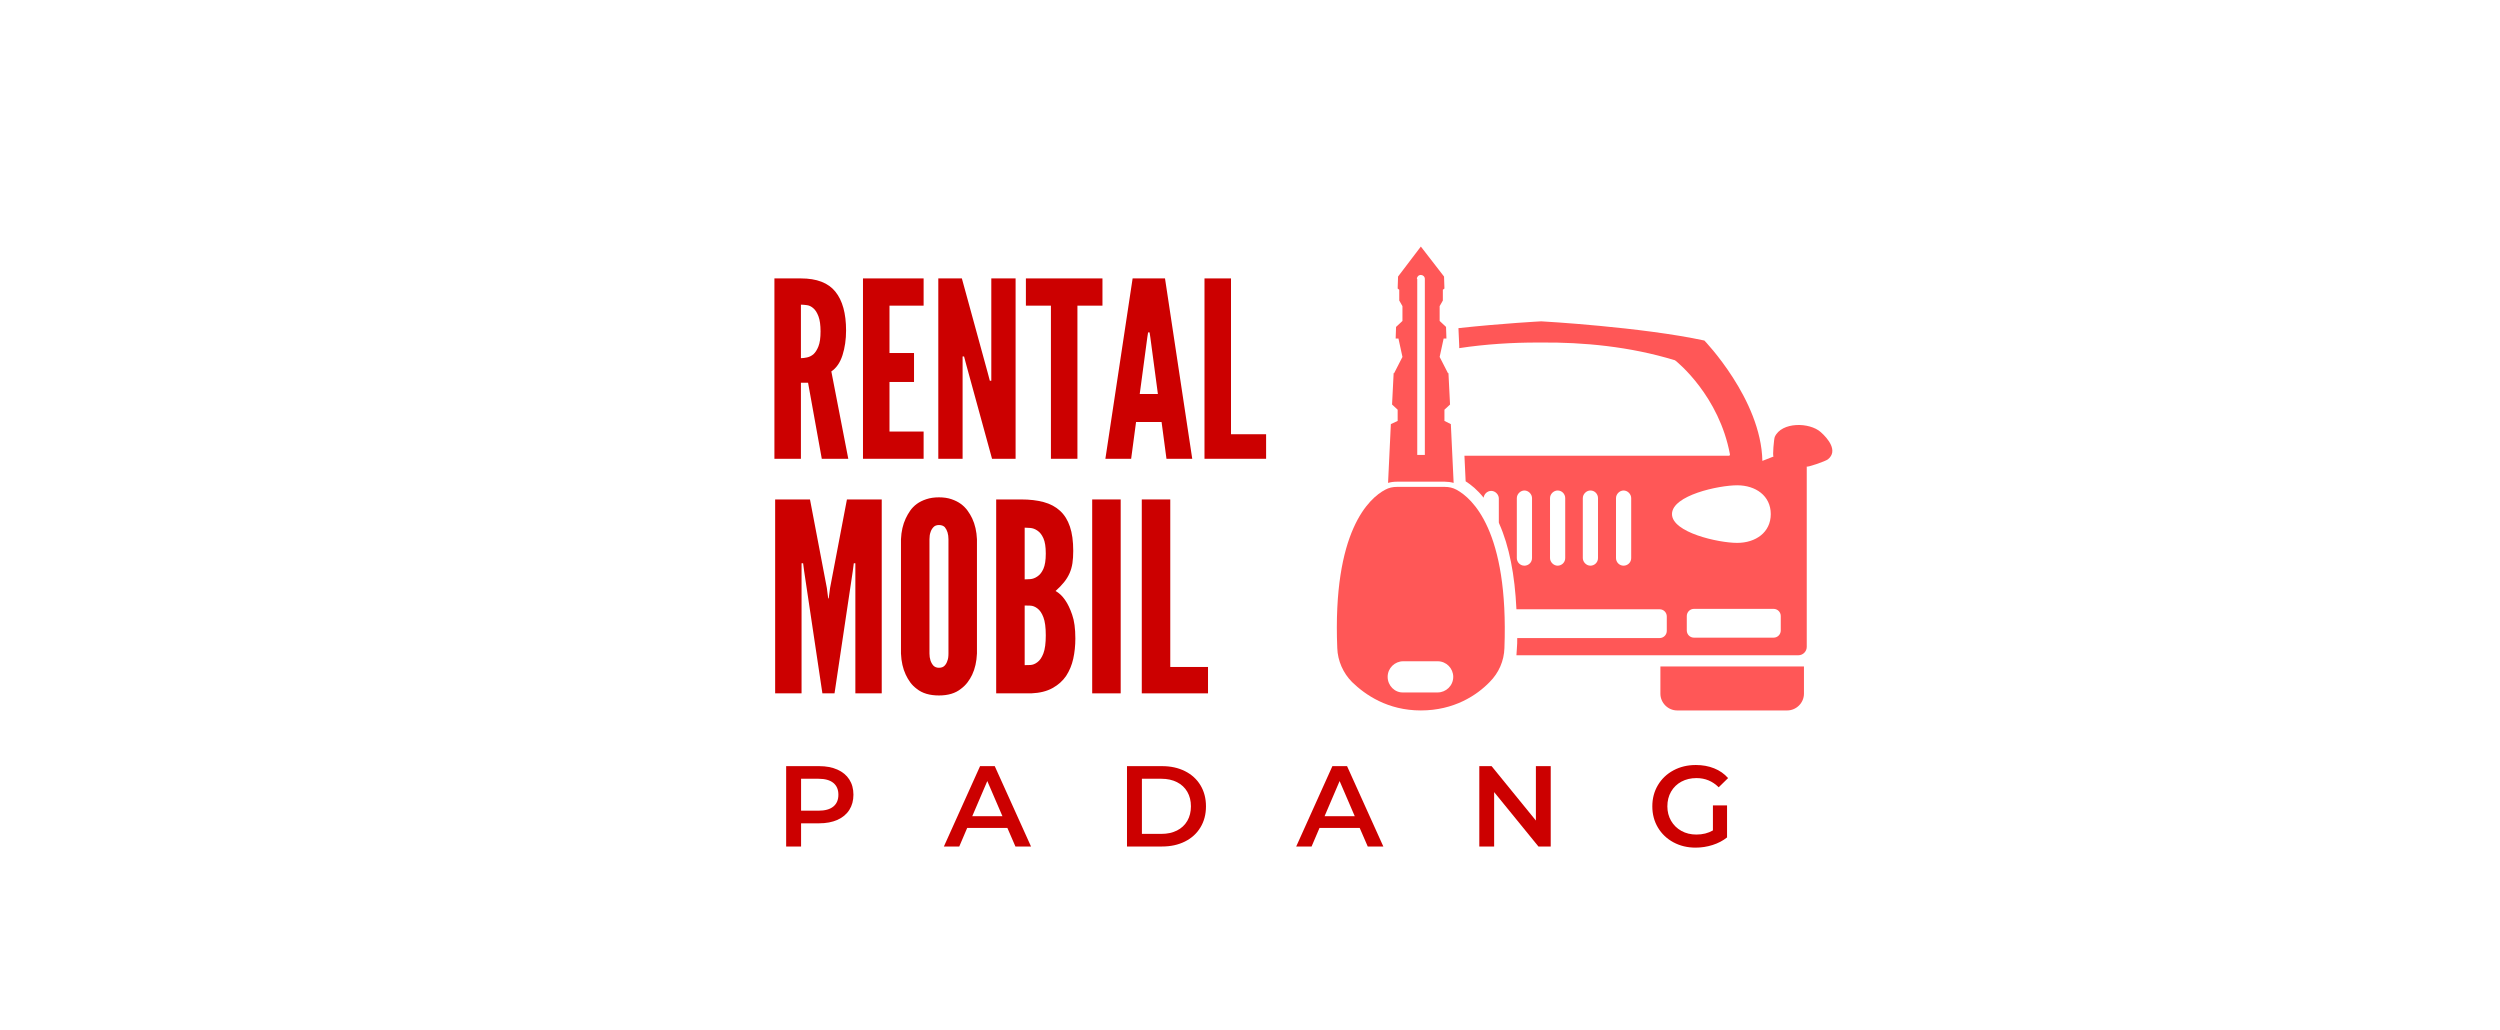
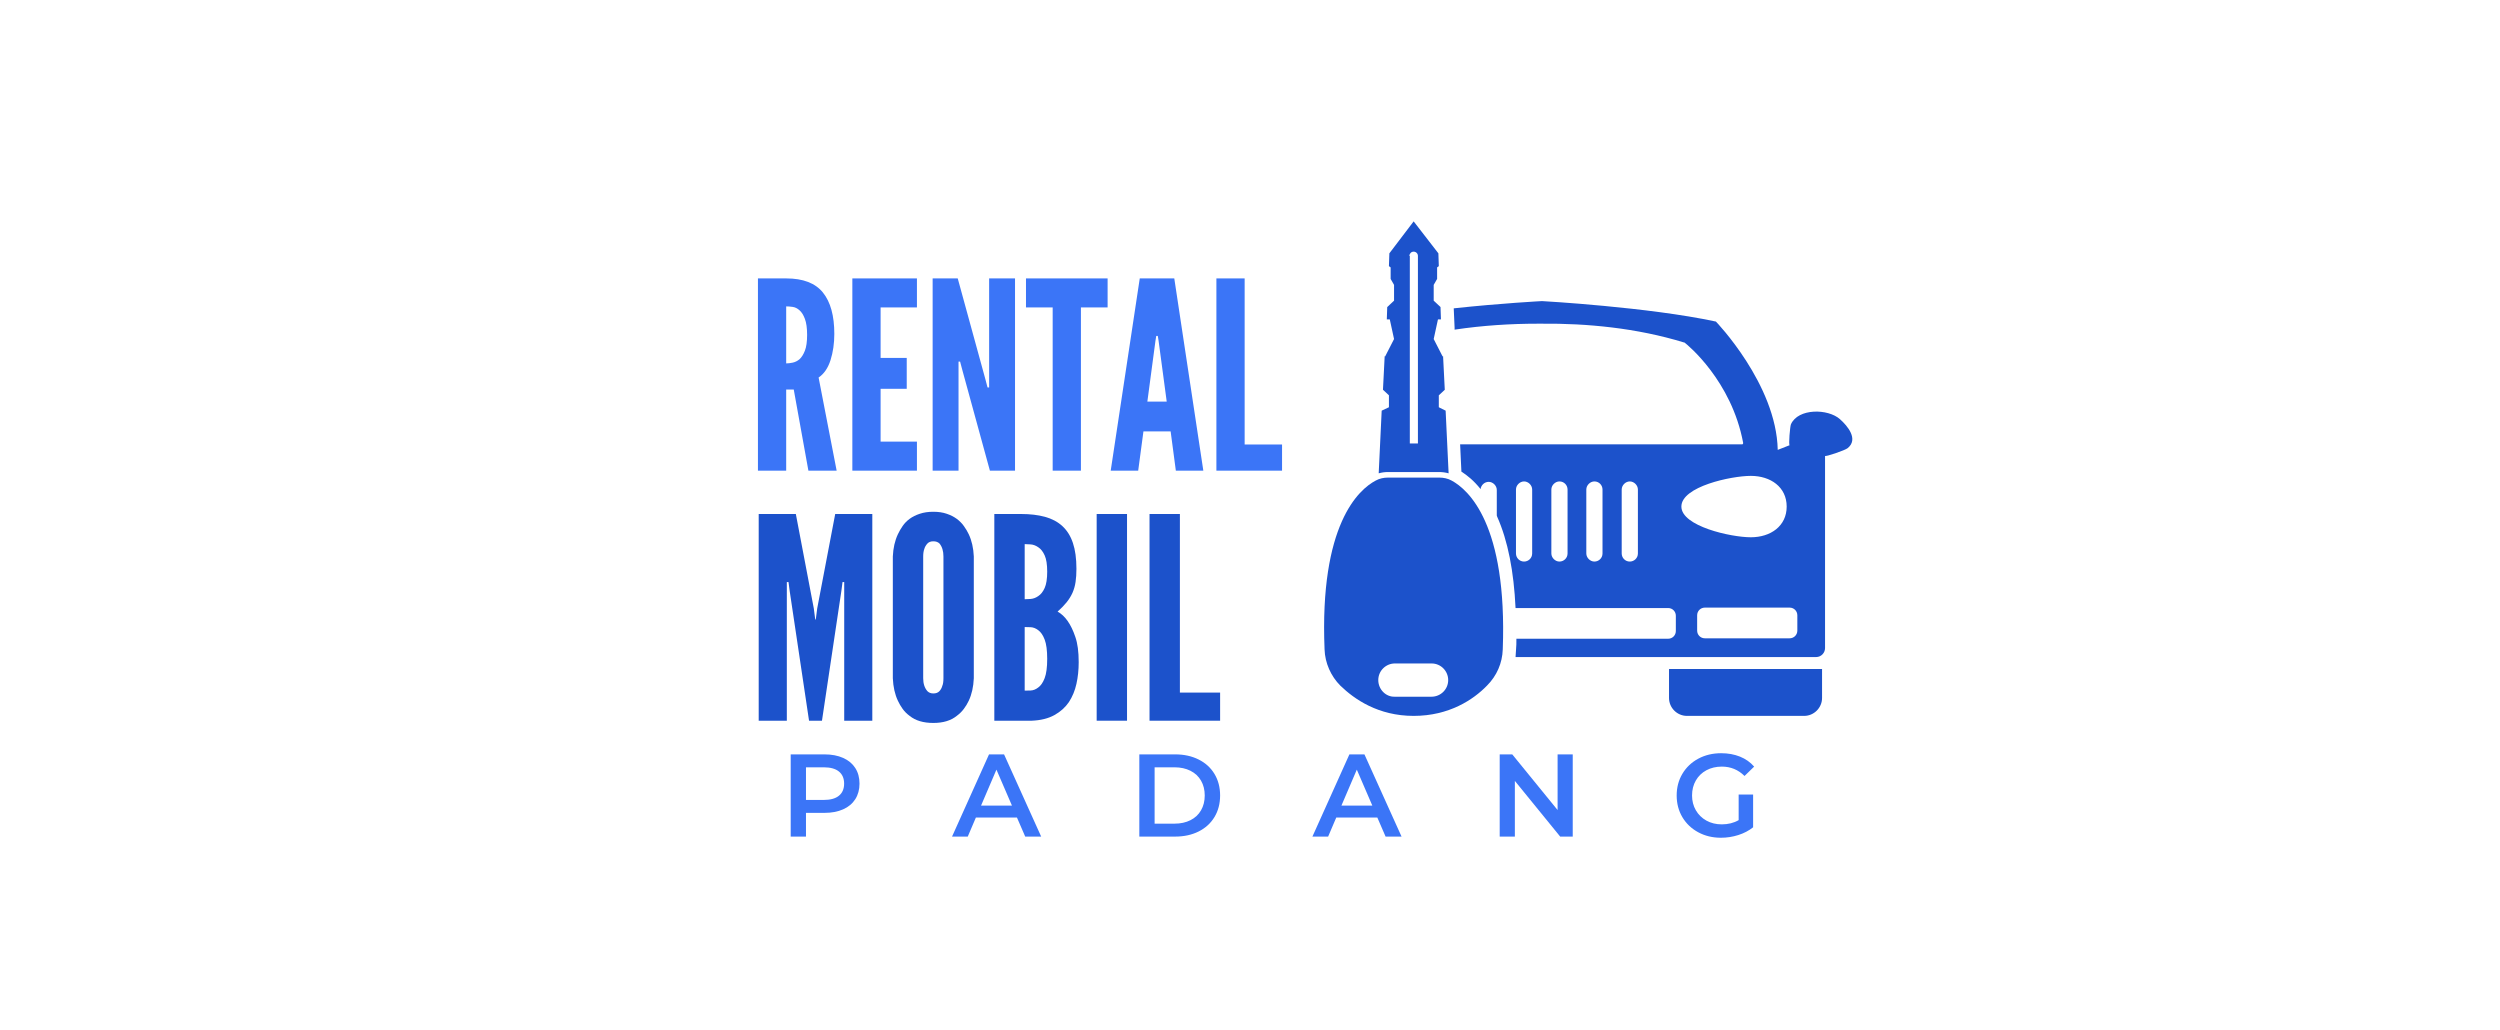
<svg xmlns="http://www.w3.org/2000/svg" width="1700" zoomAndPan="magnify" viewBox="0 0 1275 525" height="700" preserveAspectRatio="xMidYMid meet" version="1.0">
  <defs>
    <g />
-     <clipPath id="e52b0a2a8a">
-       <path d="M 681 248 L 768 248 L 768 362.227 L 681 362.227 Z M 681 248 " clip-rule="nonzero" />
+     <clipPath id="2b65d4cf18">
+       <path d="M 675 243 L 767 243 L 767 365.102 L 675 365.102 Z M 675 243 " clip-rule="nonzero" />
    </clipPath>
-     <clipPath id="3bc8eff375">
-       <path d="M 707 125.68 L 742 125.68 L 742 247 L 707 247 Z M 707 125.68 " clip-rule="nonzero" />
+     <clipPath id="9ff2843da0">
+       <path d="M 703 112.832 L 739 112.832 L 739 242 L 703 242 Z M 703 112.832 " clip-rule="nonzero" />
    </clipPath>
-     <clipPath id="bf11af6e6b">
-       <path d="M 846 339 L 921 339 L 921 362.227 L 846 362.227 Z M 846 339 " clip-rule="nonzero" />
+     <clipPath id="8b04e60975">
+       <path d="M 851 341 L 930 341 L 930 365.102 L 851 365.102 Z M 851 341 " clip-rule="nonzero" />
    </clipPath>
-     <clipPath id="f78246ff77">
-       <rect x="0" width="259" y="0" height="153" />
+     <clipPath id="1a719f7f9c">
+       <rect x="0" width="275" y="0" height="163" />
    </clipPath>
-     <clipPath id="61705f0f62">
-       <rect x="0" width="229" y="0" height="162" />
-     </clipPath>
-     <clipPath id="5b7bce7210">
-       <rect x="0" width="536" y="0" height="74" />
+     <clipPath id="b73a32e508">
+       <rect x="0" width="244" y="0" height="172" />
    </clipPath>
  </defs>
-   <g clip-path="url(#e52b0a2a8a)">
-     <path fill="#ff5757" d="M 759.711 347.848 C 764.402 343.156 767.055 337.035 767.258 330.512 C 769.504 270.547 750.738 254.027 742.785 249.746 C 740.949 248.727 738.91 248.316 736.871 248.316 L 712.395 248.316 C 710.355 248.316 708.316 248.727 706.48 249.746 C 698.324 254.027 679.559 270.754 682.008 330.512 C 682.211 337.035 685.066 343.359 689.551 347.848 C 696.281 354.371 707.703 362.328 724.633 362.328 C 741.559 362.328 753.188 354.578 759.711 347.848 Z M 707.703 345.195 C 707.703 340.707 711.375 337.242 715.66 337.242 L 733.199 337.242 C 737.684 337.242 741.152 340.914 741.152 345.195 C 741.152 349.684 737.48 353.148 733.199 353.148 L 715.66 353.148 C 711.375 353.352 707.703 349.684 707.703 345.195 Z M 707.703 345.195 " fill-opacity="1" fill-rule="nonzero" />
+   <g clip-path="url(#2b65d4cf18)">
+     <path fill="#1c52cb" d="M 758.363 349.668 C 763.363 344.668 766.188 338.145 766.406 331.188 C 768.797 267.266 748.797 249.656 740.316 245.09 C 738.359 244.004 736.188 243.57 734.012 243.57 L 707.922 243.57 C 705.746 243.57 703.574 244.004 701.617 245.09 C 692.918 249.656 672.918 267.484 675.527 331.188 C 675.742 338.145 678.789 344.887 683.57 349.668 C 690.746 356.625 702.922 365.105 720.965 365.105 C 739.012 365.105 751.406 356.844 758.363 349.668 Z M 702.922 346.84 C 702.922 342.059 706.836 338.363 711.398 338.363 L 730.098 338.363 C 734.883 338.363 738.578 342.277 738.578 346.84 C 738.578 351.625 734.664 355.32 730.098 355.32 L 711.398 355.32 C 706.836 355.539 702.922 351.625 702.922 346.84 Z M 702.922 346.84 " fill-opacity="1" fill-rule="nonzero" />
  </g>
-   <g clip-path="url(#3bc8eff375)">
-     <path fill="#ff5757" d="M 709.336 216.297 L 707.91 246.277 C 709.336 245.871 710.762 245.664 712.395 245.664 L 736.871 245.664 C 738.297 245.664 739.93 245.871 741.355 246.277 L 739.93 216.297 L 736.664 214.664 L 736.664 208.953 L 739.52 206.305 L 738.707 190.191 L 738.5 190.395 L 734.219 182.031 L 736.258 172.652 L 737.684 172.652 L 737.48 166.734 L 734.219 163.676 L 734.219 156.129 L 735.852 153.273 L 735.852 147.77 L 736.664 147.156 L 736.461 141.039 L 724.633 125.742 L 713.008 141.039 L 712.805 147.156 L 713.617 147.77 L 713.617 153.273 L 715.25 156.129 L 715.25 163.676 L 711.988 166.734 L 711.785 172.652 L 713.211 172.652 L 715.25 182.031 L 710.969 190.395 L 710.762 190.191 L 709.949 206.305 L 712.805 208.953 L 712.805 214.664 Z M 722.594 142.262 C 722.594 141.242 723.41 140.223 724.633 140.223 C 725.652 140.223 726.672 141.039 726.672 142.262 L 726.672 232 L 722.797 232 L 722.797 142.262 Z M 722.594 142.262 " fill-opacity="1" fill-rule="nonzero" />
+   <g clip-path="url(#9ff2843da0)">
+     <path fill="#1c52cb" d="M 704.66 209.434 L 703.137 241.395 C 704.66 240.961 706.184 240.742 707.922 240.742 L 734.012 240.742 C 735.535 240.742 737.273 240.961 738.793 241.395 L 737.273 209.434 L 733.793 207.695 L 733.793 201.609 L 736.836 198.781 L 735.969 181.605 L 735.75 181.824 L 731.184 172.91 L 733.359 162.906 L 734.883 162.906 L 734.664 156.602 L 731.184 153.34 L 731.184 145.297 L 732.926 142.254 L 732.926 136.383 L 733.793 135.73 L 733.578 129.207 L 720.965 112.902 L 708.574 129.207 L 708.355 135.73 L 709.227 136.383 L 709.227 142.254 L 710.965 145.297 L 710.965 153.34 L 707.488 156.602 L 707.27 162.906 L 708.793 162.906 L 710.965 172.91 L 706.398 181.824 L 706.184 181.605 L 705.312 198.781 L 708.355 201.609 L 708.355 207.695 Z M 718.793 130.512 C 718.793 129.426 719.66 128.34 720.965 128.34 C 722.055 128.34 723.141 129.207 723.141 130.512 L 723.141 226.176 L 719.008 226.176 L 719.008 130.512 Z M 718.793 130.512 " fill-opacity="1" fill-rule="nonzero" />
  </g>
-   <path fill="#ff5757" d="M 928.586 220.375 C 922.875 215.277 908.598 215.074 905.133 222.824 C 904.723 223.641 903.906 232.816 904.52 232.816 C 904.109 233.02 898.809 235.059 898.809 235.059 C 898.195 203.652 869.234 173.672 869.234 173.672 C 837.012 166.734 786.227 163.879 786.023 163.879 C 786.023 163.879 766.441 164.902 743.805 167.348 L 744.211 176.527 L 744.211 177.547 C 757.672 175.508 771.336 174.691 783.984 174.691 L 785.816 174.691 C 807.438 174.484 831.301 176.73 853.938 183.664 C 853.938 183.664 854.145 183.664 854.145 183.664 C 855.57 184.684 876.781 202.02 882.289 231.797 C 882.289 232 882.086 232.41 881.879 232.41 L 746.863 232.41 L 747.477 245.461 C 750.332 247.297 753.391 249.746 756.652 253.824 C 756.855 251.988 758.488 250.355 760.527 250.355 C 762.566 250.355 764.402 252.191 764.402 254.23 L 764.402 266.469 C 764.402 266.672 764.605 266.879 764.605 267.082 C 769.707 278.504 772.562 293.188 773.379 310.727 L 846.391 310.727 C 848.434 310.727 850.062 312.359 850.062 314.398 L 850.062 321.742 C 850.062 323.781 848.434 325.41 846.391 325.41 L 773.785 325.41 C 773.785 327.246 773.785 329.082 773.582 331.121 C 773.582 332.141 773.379 333.16 773.379 334.184 L 917.164 334.184 C 919.613 334.184 921.445 332.141 921.445 329.898 L 921.445 237.914 C 921.445 238.527 931.031 235.266 932.258 234.246 C 937.559 229.961 932.258 223.641 928.586 220.375 Z M 781.332 284.621 C 781.332 286.863 779.496 288.496 777.457 288.496 C 775.211 288.496 773.582 286.66 773.582 284.621 L 773.582 254.027 C 773.582 251.988 775.418 250.152 777.457 250.152 C 779.496 250.152 781.332 251.988 781.332 254.027 Z M 798.258 284.621 C 798.258 286.863 796.426 288.496 794.383 288.496 C 792.344 288.496 790.508 286.66 790.508 284.621 L 790.508 254.027 C 790.508 251.988 792.344 250.152 794.383 250.152 C 796.629 250.152 798.258 251.988 798.258 254.027 Z M 814.984 284.621 C 814.984 286.863 813.148 288.496 811.109 288.496 C 809.07 288.496 807.234 286.66 807.234 284.621 L 807.234 254.027 C 807.234 251.988 809.07 250.152 811.109 250.152 C 813.352 250.152 814.984 251.988 814.984 254.027 Z M 831.91 284.621 C 831.91 286.863 830.078 288.496 828.035 288.496 C 825.793 288.496 824.16 286.66 824.16 284.621 L 824.16 254.027 C 824.16 251.988 825.996 250.152 828.035 250.152 C 830.078 250.152 831.91 251.988 831.91 254.027 Z M 852.715 262.188 C 852.715 252.602 876.578 247.5 885.961 247.5 C 895.34 247.5 903.09 252.805 903.09 262.188 C 903.09 271.566 895.34 276.871 885.961 276.871 C 876.375 276.871 852.715 271.566 852.715 262.188 Z M 908.191 321.535 C 908.191 323.574 906.559 325.207 904.52 325.207 L 863.934 325.207 C 861.895 325.207 860.262 323.574 860.262 321.535 L 860.262 314.195 C 860.262 312.156 861.895 310.523 863.934 310.523 L 904.52 310.523 C 906.559 310.523 908.191 312.156 908.191 314.195 Z M 908.191 321.535 " fill-opacity="1" fill-rule="nonzero" />
-   <g clip-path="url(#bf11af6e6b)">
-     <path fill="#ff5757" d="M 846.801 339.891 L 846.801 353.762 C 846.801 358.453 850.676 362.328 855.367 362.328 L 911.453 362.328 C 916.145 362.328 920.02 358.453 920.02 353.762 L 920.02 339.891 Z M 846.801 339.891 " fill-opacity="1" fill-rule="nonzero" />
+   <path fill="#1c52cb" d="M 938.383 213.785 C 932.293 208.348 917.074 208.129 913.379 216.391 C 912.945 217.262 912.074 227.047 912.727 227.047 C 912.293 227.262 906.641 229.438 906.641 229.438 C 905.988 195.957 875.113 163.996 875.113 163.996 C 840.762 156.602 786.625 153.559 786.41 153.559 C 786.41 153.559 765.535 154.645 741.402 157.254 L 741.84 167.039 L 741.84 168.125 C 756.188 165.953 770.754 165.082 784.234 165.082 L 786.191 165.082 C 809.238 164.863 834.676 167.258 858.809 174.648 C 858.809 174.648 859.027 174.648 859.027 174.648 C 860.547 175.734 883.16 194.215 889.027 225.957 C 889.027 226.176 888.812 226.609 888.594 226.609 L 744.664 226.609 L 745.316 240.523 C 748.359 242.48 751.621 245.09 755.102 249.438 C 755.316 247.484 757.059 245.742 759.23 245.742 C 761.406 245.742 763.363 247.699 763.363 249.875 L 763.363 262.918 C 763.363 263.137 763.578 263.355 763.578 263.57 C 769.016 275.746 772.059 291.402 772.93 310.098 L 850.762 310.098 C 852.938 310.098 854.676 311.836 854.676 314.012 L 854.676 321.84 C 854.676 324.012 852.938 325.754 850.762 325.754 L 773.363 325.754 C 773.363 327.711 773.363 329.664 773.145 331.84 C 773.145 332.926 772.93 334.016 772.93 335.102 L 926.207 335.102 C 928.816 335.102 930.773 332.926 930.773 330.535 L 930.773 232.48 C 930.773 233.133 940.992 229.656 942.297 228.566 C 947.949 224 942.297 217.262 938.383 213.785 Z M 781.406 282.27 C 781.406 284.66 779.453 286.398 777.277 286.398 C 774.887 286.398 773.145 284.441 773.145 282.27 L 773.145 249.656 C 773.145 247.484 775.102 245.527 777.277 245.527 C 779.453 245.527 781.406 247.484 781.406 249.656 Z M 799.453 282.27 C 799.453 284.66 797.496 286.398 795.324 286.398 C 793.148 286.398 791.191 284.441 791.191 282.27 L 791.191 249.656 C 791.191 247.484 793.148 245.527 795.324 245.527 C 797.715 245.527 799.453 247.484 799.453 249.656 Z M 817.281 282.27 C 817.281 284.66 815.324 286.398 813.152 286.398 C 810.977 286.398 809.02 284.441 809.02 282.27 L 809.02 249.656 C 809.02 247.484 810.977 245.527 813.152 245.527 C 815.543 245.527 817.281 247.484 817.281 249.656 Z M 835.328 282.27 C 835.328 284.66 833.371 286.398 831.195 286.398 C 828.805 286.398 827.066 284.441 827.066 282.27 L 827.066 249.656 C 827.066 247.484 829.023 245.527 831.195 245.527 C 833.371 245.527 835.328 247.484 835.328 249.656 Z M 857.504 258.352 C 857.504 248.137 882.941 242.699 892.941 242.699 C 902.945 242.699 911.207 248.352 911.207 258.352 C 911.207 268.355 902.945 274.008 892.941 274.008 C 882.723 274.008 857.504 268.355 857.504 258.352 Z M 916.641 321.621 C 916.641 323.797 914.902 325.535 912.727 325.535 L 869.461 325.535 C 867.289 325.535 865.547 323.797 865.547 321.621 L 865.547 313.793 C 865.547 311.621 867.289 309.883 869.461 309.883 L 912.727 309.883 C 914.902 309.883 916.641 311.621 916.641 313.793 Z M 916.641 321.621 " fill-opacity="1" fill-rule="nonzero" />
+   <g clip-path="url(#8b04e60975)">
+     <path fill="#1c52cb" d="M 851.199 341.188 L 851.199 355.973 C 851.199 360.973 855.328 365.105 860.328 365.105 L 920.121 365.105 C 925.121 365.105 929.25 360.973 929.25 355.973 L 929.25 341.188 Z M 851.199 341.188 " fill-opacity="1" fill-rule="nonzero" />
  </g>
-   <g transform="matrix(1, 0, 0, 1, 389, 116)">
-     <g clip-path="url(#f78246ff77)">
-       <g fill="#cc0000" fill-opacity="1">
-         <g transform="translate(0.951482, 117.9776)">
+   <g transform="matrix(1, 0, 0, 1, 381, 114)">
+     <g clip-path="url(#1a719f7f9c)">
+       <g fill="#3b75f7" fill-opacity="1">
+         <g transform="translate(0.205183, 126.0375)">
          <g>
-             <path d="M 29.156 0 L 42.672 0 L 34.031 -44.547 C 36.625 -46.297 38.523 -49.066 39.734 -52.859 C 40.941 -56.66 41.547 -60.859 41.547 -65.453 C 41.547 -74.129 39.727 -80.719 36.094 -85.219 C 32.469 -89.727 26.609 -91.984 18.516 -91.984 L 5 -91.984 L 5 0 L 18.516 0 L 18.516 -38.797 L 22.156 -38.797 Z M 18.516 -51.312 L 18.516 -78.594 C 19.43 -78.594 20.473 -78.508 21.641 -78.344 C 22.816 -78.176 23.906 -77.633 24.906 -76.719 C 25.906 -75.875 26.758 -74.516 27.469 -72.641 C 28.176 -70.766 28.531 -68.203 28.531 -64.953 C 28.531 -61.691 28.176 -59.164 27.469 -57.375 C 26.758 -55.582 25.906 -54.227 24.906 -53.312 C 23.906 -52.477 22.816 -51.938 21.641 -51.688 C 20.473 -51.438 19.43 -51.312 18.516 -51.312 Z M 18.516 -51.312 " />
+             <path d="M 31.078 0 L 45.484 0 L 36.281 -47.5 C 39.039 -49.363 41.066 -52.316 42.359 -56.359 C 43.648 -60.41 44.297 -64.879 44.297 -69.766 C 44.297 -79.016 42.359 -86.039 38.484 -90.844 C 34.617 -95.645 28.375 -98.047 19.75 -98.047 L 5.344 -98.047 L 5.344 0 L 19.75 0 L 19.75 -41.359 L 23.609 -41.359 Z M 19.75 -54.703 L 19.75 -83.781 C 20.727 -83.781 21.836 -83.691 23.078 -83.516 C 24.328 -83.336 25.484 -82.758 26.547 -81.781 C 27.617 -80.883 28.531 -79.438 29.281 -77.438 C 30.039 -75.438 30.422 -72.703 30.422 -69.234 C 30.422 -65.766 30.039 -63.07 29.281 -61.156 C 28.531 -59.25 27.617 -57.805 26.547 -56.828 C 25.484 -55.941 24.328 -55.363 23.078 -55.094 C 21.836 -54.832 20.727 -54.703 19.75 -54.703 Z M 19.75 -54.703 " />
          </g>
        </g>
      </g>
-       <g fill="#cc0000" fill-opacity="1">
-         <g transform="translate(46.12085, 117.9776)">
+       <g fill="#3b75f7" fill-opacity="1">
+         <g transform="translate(48.35511, 126.0375)">
          <g>
-             <path d="M 5 -91.984 L 5 0 L 35.922 0 L 35.922 -13.891 L 18.516 -13.891 L 18.516 -39.172 L 31.031 -39.172 L 31.031 -53.938 L 18.516 -53.938 L 18.516 -78.094 L 35.922 -78.094 L 35.922 -91.984 Z M 5 -91.984 " />
+             <path d="M 5.344 -98.047 L 5.344 0 L 38.281 0 L 38.281 -14.812 L 19.75 -14.812 L 19.75 -41.75 L 33.078 -41.75 L 33.078 -57.5 L 19.75 -57.5 L 19.75 -83.25 L 38.281 -83.25 L 38.281 -98.047 Z M 5.344 -98.047 " />
          </g>
        </g>
      </g>
-       <g fill="#cc0000" fill-opacity="1">
-         <g transform="translate(84.53357, 117.9776)">
+       <g fill="#3b75f7" fill-opacity="1">
+         <g transform="translate(89.30255, 126.0375)">
          <g>
-             <path d="M 19.266 -47.922 L 32.406 0 L 44.422 0 L 44.422 -91.984 L 32.031 -91.984 L 32.031 -39.797 L 31.281 -39.797 L 30.156 -44.047 L 17.016 -91.984 L 5 -91.984 L 5 0 L 17.391 0 L 17.391 -52.188 L 18.141 -52.188 Z M 19.266 -47.922 " />
+             <path d="M 20.547 -51.094 L 34.547 0 L 47.359 0 L 47.359 -98.047 L 34.156 -98.047 L 34.156 -42.422 L 33.344 -42.422 L 32.156 -46.953 L 18.141 -98.047 L 5.344 -98.047 L 5.344 0 L 18.547 0 L 18.547 -55.625 L 19.344 -55.625 Z M 20.547 -51.094 " />
          </g>
        </g>
      </g>
-       <g fill="#cc0000" fill-opacity="1">
-         <g transform="translate(133.9571, 117.9776)">
+       <g fill="#3b75f7" fill-opacity="1">
+         <g transform="translate(141.9874, 126.0375)">
          <g>
-             <path d="M 0.25 -78.094 L 13.016 -78.094 L 13.016 0 L 26.531 0 L 26.531 -78.094 L 39.297 -78.094 L 39.297 -91.984 L 0.25 -91.984 Z M 0.25 -78.094 " />
+             <path d="M 0.266 -83.25 L 13.875 -83.25 L 13.875 0 L 28.281 0 L 28.281 -83.25 L 41.891 -83.25 L 41.891 -98.047 L 0.266 -98.047 Z M 0.266 -83.25 " />
          </g>
        </g>
      </g>
-       <g fill="#cc0000" fill-opacity="1">
-         <g transform="translate(173.496, 117.9776)">
+       <g fill="#3b75f7" fill-opacity="1">
+         <g transform="translate(184.1353, 126.0375)">
          <g>
-             <path d="M 1.25 0 L 14.391 0 L 16.891 -18.766 L 29.906 -18.766 L 32.406 0 L 45.547 0 L 31.656 -91.984 L 15.141 -91.984 Z M 24.156 -62.062 L 28.031 -33.031 L 18.766 -33.031 L 22.656 -62.062 L 23.031 -64.453 L 23.781 -64.453 Z M 24.156 -62.062 " />
+             <path d="M 1.328 0 L 15.344 0 L 18.016 -20.016 L 31.891 -20.016 L 34.547 0 L 48.562 0 L 33.75 -98.047 L 16.141 -98.047 Z M 25.75 -66.172 L 29.891 -35.219 L 20.016 -35.219 L 24.141 -66.172 L 24.547 -68.703 L 25.344 -68.703 Z M 25.75 -66.172 " />
          </g>
        </g>
      </g>
-       <g fill="#cc0000" fill-opacity="1">
-         <g transform="translate(220.2919, 117.9776)">
+       <g fill="#3b75f7" fill-opacity="1">
+         <g transform="translate(234.0191, 126.0375)">
          <g>
-             <path d="M 5 -91.984 L 5 0 L 36.422 0 L 36.422 -12.516 L 18.516 -12.516 L 18.516 -91.984 Z M 5 -91.984 " />
+             <path d="M 5.344 -98.047 L 5.344 0 L 38.828 0 L 38.828 -13.344 L 19.75 -13.344 L 19.75 -98.047 Z M 5.344 -98.047 " />
          </g>
        </g>
      </g>
    </g>
  </g>
-   <g transform="matrix(1, 0, 0, 1, 389, 229)">
-     <g clip-path="url(#61705f0f62)">
-       <g fill="#cc0000" fill-opacity="1">
-         <g transform="translate(0.951482, 124.6085)">
+   <g transform="matrix(1, 0, 0, 1, 381, 235)">
+     <g clip-path="url(#b73a32e508)">
+       <g fill="#1c52cb" fill-opacity="1">
+         <g transform="translate(0.205183, 132.5625)">
          <g>
-             <path d="M 29.469 0 L 35.656 0 L 44.938 -62.156 L 45.484 -66.328 L 46.281 -66.328 L 46.281 0 L 59.734 0 L 59.734 -98.891 L 41.984 -98.891 L 33.375 -53.688 L 32.688 -48.438 L 32.422 -48.438 L 31.75 -53.688 L 23.141 -98.891 L 5.375 -98.891 L 5.375 0 L 18.844 0 L 18.844 -66.328 L 19.641 -66.328 L 20.188 -62.156 Z M 29.469 0 " />
+             <path d="M 31.406 0 L 38 0 L 47.906 -66.266 L 48.484 -70.703 L 49.344 -70.703 L 49.344 0 L 63.672 0 L 63.672 -105.422 L 44.75 -105.422 L 35.562 -57.219 L 34.844 -51.625 L 34.562 -51.625 L 33.844 -57.219 L 24.672 -105.422 L 5.734 -105.422 L 5.734 0 L 20.078 0 L 20.078 -70.703 L 20.938 -70.703 L 21.516 -66.266 Z M 31.406 0 " />
          </g>
        </g>
      </g>
-       <g fill="#cc0000" fill-opacity="1">
-         <g transform="translate(66.05866, 124.6085)">
+       <g fill="#1c52cb" fill-opacity="1">
+         <g transform="translate(69.60854, 132.5625)">
          <g>
-             <path d="M 43.188 -20.312 L 43.188 -78.578 C 43.008 -82.609 42.203 -86.148 40.766 -89.203 C 40.141 -90.547 39.352 -91.867 38.406 -93.172 C 37.469 -94.473 36.328 -95.617 34.984 -96.609 C 33.641 -97.586 32.047 -98.391 30.203 -99.016 C 28.367 -99.648 26.238 -99.969 23.812 -99.969 C 21.395 -99.969 19.242 -99.648 17.359 -99.016 C 15.473 -98.391 13.859 -97.586 12.516 -96.609 C 11.172 -95.617 10.047 -94.473 9.141 -93.172 C 8.242 -91.867 7.484 -90.547 6.859 -89.203 C 5.422 -86.148 4.613 -82.609 4.438 -78.578 L 4.438 -20.312 C 4.613 -16.188 5.422 -12.598 6.859 -9.547 C 7.484 -8.203 8.242 -6.898 9.141 -5.641 C 10.047 -4.391 11.172 -3.27 12.516 -2.281 C 15.297 -0.039 19.062 1.078 23.812 1.078 C 28.477 1.078 32.203 -0.039 34.984 -2.281 C 36.328 -3.27 37.469 -4.391 38.406 -5.641 C 39.352 -6.898 40.141 -8.203 40.766 -9.547 C 42.203 -12.598 43.008 -16.188 43.188 -20.312 Z M 28.656 -78.578 L 28.656 -20.312 C 28.656 -18.695 28.477 -17.488 28.125 -16.688 C 27.852 -15.695 27.379 -14.844 26.703 -14.125 C 26.035 -13.406 25.07 -13.047 23.812 -13.047 C 22.645 -13.047 21.703 -13.406 20.984 -14.125 C 19.641 -15.656 18.969 -17.719 18.969 -20.312 L 18.969 -78.578 C 18.969 -80.016 19.148 -81.223 19.516 -82.203 C 19.773 -83.098 20.242 -83.926 20.922 -84.688 C 21.598 -85.457 22.562 -85.844 23.812 -85.844 C 25.07 -85.844 26.062 -85.484 26.781 -84.766 C 28.031 -83.242 28.656 -81.18 28.656 -78.578 Z M 28.656 -78.578 " />
+             <path d="M 46.031 -21.656 L 46.031 -83.766 C 45.844 -88.066 44.984 -91.844 43.453 -95.094 C 42.785 -96.52 41.945 -97.926 40.938 -99.312 C 39.938 -100.707 38.723 -101.93 37.297 -102.984 C 35.859 -104.023 34.16 -104.879 32.203 -105.547 C 30.242 -106.223 27.973 -106.562 25.391 -106.562 C 22.805 -106.562 20.508 -106.223 18.5 -105.547 C 16.488 -104.879 14.77 -104.023 13.344 -102.984 C 11.906 -101.93 10.707 -100.707 9.75 -99.312 C 8.789 -97.926 7.977 -96.52 7.312 -95.094 C 5.781 -91.844 4.922 -88.066 4.734 -83.766 L 4.734 -21.656 C 4.922 -17.258 5.781 -13.438 7.312 -10.188 C 7.977 -8.75 8.789 -7.359 9.75 -6.016 C 10.707 -4.68 11.906 -3.488 13.344 -2.438 C 16.301 -0.051 20.316 1.141 25.391 1.141 C 30.359 1.141 34.328 -0.051 37.297 -2.438 C 38.723 -3.488 39.938 -4.68 40.938 -6.016 C 41.945 -7.359 42.785 -8.75 43.453 -10.188 C 44.984 -13.438 45.844 -17.258 46.031 -21.656 Z M 30.547 -83.766 L 30.547 -21.656 C 30.547 -19.938 30.352 -18.645 29.969 -17.781 C 29.688 -16.727 29.188 -15.816 28.469 -15.047 C 27.75 -14.285 26.723 -13.906 25.391 -13.906 C 24.141 -13.906 23.133 -14.289 22.375 -15.062 C 20.938 -16.688 20.219 -18.883 20.219 -21.656 L 20.219 -83.766 C 20.219 -85.285 20.41 -86.57 20.797 -87.625 C 21.078 -88.582 21.578 -89.469 22.297 -90.281 C 23.016 -91.094 24.047 -91.5 25.391 -91.5 C 26.723 -91.5 27.773 -91.117 28.547 -90.359 C 29.879 -88.734 30.547 -86.535 30.547 -83.766 Z M 30.547 -83.766 " />
          </g>
        </g>
      </g>
-       <g fill="#cc0000" fill-opacity="1">
-         <g transform="translate(113.6784, 124.6085)">
+       <g fill="#1c52cb" fill-opacity="1">
+         <g transform="translate(120.3705, 132.5625)">
          <g>
-             <path d="M 5.375 0 L 23.281 0 C 27.582 -0.176 31.191 -1.07 34.109 -2.688 C 37.023 -4.301 39.332 -6.363 41.031 -8.875 C 42.738 -11.477 43.953 -14.395 44.672 -17.625 C 45.391 -20.852 45.75 -24.305 45.75 -27.984 C 45.75 -33.004 45.207 -37.039 44.125 -40.094 C 42.062 -46.195 39.238 -50.234 35.656 -52.203 C 37.363 -53.723 38.797 -55.203 39.953 -56.641 C 41.117 -58.078 42.062 -59.602 42.781 -61.219 C 43.5 -62.832 43.992 -64.555 44.266 -66.391 C 44.535 -68.234 44.672 -70.32 44.672 -72.656 C 44.672 -77.594 44.109 -81.719 42.984 -85.031 C 41.867 -88.352 40.188 -91.047 37.938 -93.109 C 35.695 -95.172 32.914 -96.648 29.594 -97.547 C 26.281 -98.441 22.469 -98.891 18.156 -98.891 L 5.375 -98.891 Z M 19.906 -58.125 L 19.906 -84.5 C 20.539 -84.5 21.484 -84.453 22.734 -84.359 C 23.992 -84.266 25.207 -83.816 26.375 -83.016 C 27.625 -82.203 28.648 -80.898 29.453 -79.109 C 30.266 -77.316 30.672 -74.719 30.672 -71.312 C 30.672 -67.906 30.266 -65.301 29.453 -63.5 C 28.648 -61.707 27.625 -60.41 26.375 -59.609 C 25.207 -58.797 23.992 -58.344 22.734 -58.25 C 21.484 -58.164 20.539 -58.125 19.906 -58.125 Z M 19.906 -14.391 L 19.906 -44.797 C 20.539 -44.797 21.484 -44.773 22.734 -44.734 C 23.992 -44.691 25.207 -44.223 26.375 -43.328 C 27.625 -42.43 28.648 -40.926 29.453 -38.812 C 30.266 -36.707 30.672 -33.633 30.672 -29.594 C 30.672 -25.562 30.266 -22.488 29.453 -20.375 C 28.648 -18.27 27.625 -16.77 26.375 -15.875 C 25.207 -14.977 23.992 -14.504 22.734 -14.453 C 21.484 -14.41 20.539 -14.391 19.906 -14.391 Z M 19.906 -14.391 " />
+             <path d="M 5.734 0 L 24.812 0 C 29.406 -0.188 33.254 -1.141 36.359 -2.859 C 39.461 -4.586 41.926 -6.789 43.75 -9.469 C 45.562 -12.238 46.848 -15.344 47.609 -18.781 C 48.379 -22.227 48.766 -25.91 48.766 -29.828 C 48.766 -35.18 48.191 -39.484 47.047 -42.734 C 44.848 -49.242 41.832 -53.547 38 -55.641 C 39.82 -57.266 41.352 -58.844 42.594 -60.375 C 43.832 -61.906 44.836 -63.531 45.609 -65.25 C 46.367 -66.977 46.891 -68.82 47.172 -70.781 C 47.461 -72.738 47.609 -74.961 47.609 -77.453 C 47.609 -82.711 47.008 -87.109 45.812 -90.641 C 44.625 -94.18 42.832 -97.051 40.438 -99.25 C 38.051 -101.445 35.086 -103.023 31.547 -103.984 C 28.016 -104.941 23.953 -105.422 19.359 -105.422 L 5.734 -105.422 Z M 21.219 -61.953 L 21.219 -90.062 C 21.895 -90.062 22.898 -90.016 24.234 -89.922 C 25.578 -89.828 26.867 -89.348 28.109 -88.484 C 29.453 -87.629 30.551 -86.242 31.406 -84.328 C 32.27 -82.422 32.703 -79.648 32.703 -76.016 C 32.703 -72.379 32.27 -69.602 31.406 -67.688 C 30.551 -65.781 29.453 -64.395 28.109 -63.531 C 26.867 -62.676 25.578 -62.195 24.234 -62.094 C 22.898 -62 21.895 -61.953 21.219 -61.953 Z M 21.219 -15.344 L 21.219 -47.766 C 21.895 -47.766 22.898 -47.738 24.234 -47.688 C 25.578 -47.633 26.867 -47.133 28.109 -46.188 C 29.453 -45.227 30.551 -43.625 31.406 -41.375 C 32.27 -39.125 32.703 -35.848 32.703 -31.547 C 32.703 -27.242 32.27 -23.969 31.406 -21.719 C 30.551 -19.477 29.453 -17.879 28.109 -16.922 C 26.867 -15.961 25.578 -15.457 24.234 -15.406 C 22.898 -15.363 21.895 -15.344 21.219 -15.344 Z M 21.219 -15.344 " />
          </g>
        </g>
      </g>
-       <g fill="#cc0000" fill-opacity="1">
-         <g transform="translate(162.6433, 124.6085)">
+       <g fill="#1c52cb" fill-opacity="1">
+         <g transform="translate(172.5664, 132.5625)">
          <g>
-             <path d="M 5.375 -98.891 L 5.375 0 L 19.906 0 L 19.906 -98.891 Z M 5.375 -98.891 " />
+             <path d="M 5.734 -105.422 L 5.734 0 L 21.219 0 L 21.219 -105.422 Z M 5.734 -105.422 " />
          </g>
        </g>
      </g>
-       <g fill="#cc0000" fill-opacity="1">
-         <g transform="translate(187.9328, 124.6085)">
+       <g fill="#1c52cb" fill-opacity="1">
+         <g transform="translate(199.5247, 132.5625)">
          <g>
-             <path d="M 5.375 -98.891 L 5.375 0 L 39.156 0 L 39.156 -13.453 L 19.906 -13.453 L 19.906 -98.891 Z M 5.375 -98.891 " />
+             <path d="M 5.734 -105.422 L 5.734 0 L 41.734 0 L 41.734 -14.344 L 21.219 -14.344 L 21.219 -105.422 Z M 5.734 -105.422 " />
          </g>
        </g>
      </g>
    </g>
  </g>
-   <g transform="matrix(1, 0, 0, 1, 394, 374)">
-     <g clip-path="url(#5b7bce7210)">
-       <g fill="#cc0000" fill-opacity="1">
-         <g transform="translate(1.438415, 57.71579)">
-           <g>
-             <path d="M 22.359 -40.984 C 25.91 -40.984 29.004 -40.395 31.641 -39.219 C 34.273 -38.051 36.297 -36.375 37.703 -34.188 C 39.109 -32 39.812 -29.406 39.812 -26.406 C 39.812 -23.438 39.109 -20.848 37.703 -18.641 C 36.297 -16.441 34.273 -14.754 31.641 -13.578 C 29.004 -12.41 25.91 -11.828 22.359 -11.828 L 13.109 -11.828 L 13.109 0 L 5.5 0 L 5.5 -40.984 Z M 22.016 -18.266 C 25.328 -18.266 27.844 -18.969 29.562 -20.375 C 31.281 -21.781 32.141 -23.789 32.141 -26.406 C 32.141 -29.02 31.281 -31.031 29.562 -32.438 C 27.844 -33.844 25.328 -34.547 22.016 -34.547 L 13.109 -34.547 L 13.109 -18.266 Z M 22.016 -18.266 " />
-           </g>
-         </g>
+   <g fill="#3b75f7" fill-opacity="1">
+     <g transform="translate(397.6287, 426.6564)">
+       <g>
+         <path d="M 22.875 -41.922 C 26.508 -41.922 29.672 -41.32 32.359 -40.125 C 35.055 -38.926 37.125 -37.207 38.562 -34.969 C 40 -32.738 40.719 -30.086 40.719 -27.016 C 40.719 -23.973 40 -21.32 38.562 -19.062 C 37.125 -16.812 35.055 -15.086 32.359 -13.891 C 29.672 -12.691 26.508 -12.094 22.875 -12.094 L 13.422 -12.094 L 13.422 0 L 5.625 0 L 5.625 -41.922 Z M 22.516 -18.688 C 25.91 -18.688 28.484 -19.406 30.234 -20.844 C 31.992 -22.281 32.875 -24.336 32.875 -27.016 C 32.875 -29.68 31.992 -31.734 30.234 -33.172 C 28.484 -34.609 25.91 -35.328 22.516 -35.328 L 13.422 -35.328 L 13.422 -18.688 Z M 22.516 -18.688 " />
      </g>
-       <g fill="#cc0000" fill-opacity="1">
-         <g transform="translate(87.67911, 57.71579)">
-           <g>
-             <path d="M 32.078 -9.484 L 11.594 -9.484 L 7.547 0 L -0.297 0 L 18.156 -40.984 L 25.641 -40.984 L 44.141 0 L 36.188 0 Z M 29.562 -15.453 L 21.844 -33.375 L 14.172 -15.453 Z M 29.562 -15.453 " />
-           </g>
-         </g>
+     </g>
+   </g>
+   <g fill="#3b75f7" fill-opacity="1">
+     <g transform="translate(485.8406, 426.6564)">
+       <g>
+         <path d="M 32.812 -9.703 L 11.859 -9.703 L 7.719 0 L -0.297 0 L 18.562 -41.922 L 26.234 -41.922 L 45.156 0 L 37.016 0 Z M 30.25 -15.812 L 22.344 -34.141 L 14.5 -15.812 Z M 30.25 -15.812 " />
      </g>
-       <g fill="#cc0000" fill-opacity="1">
-         <g transform="translate(175.2661, 57.71579)">
-           <g>
-             <path d="M 5.5 -40.984 L 23.422 -40.984 C 27.785 -40.984 31.664 -40.133 35.062 -38.438 C 38.457 -36.738 41.094 -34.336 42.969 -31.234 C 44.844 -28.129 45.781 -24.547 45.781 -20.484 C 45.781 -16.43 44.844 -12.852 42.969 -9.75 C 41.094 -6.645 38.457 -4.242 35.062 -2.547 C 31.664 -0.848 27.785 0 23.422 0 L 5.5 0 Z M 23.062 -6.438 C 26.07 -6.438 28.719 -7.008 31 -8.156 C 33.281 -9.312 35.035 -10.953 36.266 -13.078 C 37.492 -15.211 38.109 -17.68 38.109 -20.484 C 38.109 -23.297 37.492 -25.766 36.266 -27.891 C 35.035 -30.023 33.281 -31.664 31 -32.812 C 28.719 -33.969 26.07 -34.547 23.062 -34.547 L 13.109 -34.547 L 13.109 -6.438 Z M 23.062 -6.438 " />
-           </g>
-         </g>
+     </g>
+   </g>
+   <g fill="#3b75f7" fill-opacity="1">
+     <g transform="translate(575.4299, 426.6564)">
+       <g>
+         <path d="M 5.625 -41.922 L 23.953 -41.922 C 28.422 -41.922 32.391 -41.051 35.859 -39.312 C 39.336 -37.582 42.035 -35.129 43.953 -31.953 C 45.867 -28.773 46.828 -25.113 46.828 -20.969 C 46.828 -16.812 45.867 -13.145 43.953 -9.969 C 42.035 -6.789 39.336 -4.332 35.859 -2.594 C 32.391 -0.863 28.422 0 23.953 0 L 5.625 0 Z M 23.594 -6.594 C 26.664 -6.594 29.367 -7.18 31.703 -8.359 C 34.047 -9.535 35.844 -11.211 37.094 -13.391 C 38.352 -15.566 38.984 -18.094 38.984 -20.969 C 38.984 -23.844 38.352 -26.363 37.094 -28.531 C 35.844 -30.707 34.047 -32.383 31.703 -33.562 C 29.367 -34.738 26.664 -35.328 23.594 -35.328 L 13.422 -35.328 L 13.422 -6.594 Z M 23.594 -6.594 " />
      </g>
-       <g fill="#cc0000" fill-opacity="1">
-         <g transform="translate(267.3605, 57.71579)">
-           <g>
-             <path d="M 32.078 -9.484 L 11.594 -9.484 L 7.547 0 L -0.297 0 L 18.156 -40.984 L 25.641 -40.984 L 44.141 0 L 36.188 0 Z M 29.562 -15.453 L 21.844 -33.375 L 14.172 -15.453 Z M 29.562 -15.453 " />
-           </g>
-         </g>
+     </g>
+   </g>
+   <g fill="#3b75f7" fill-opacity="1">
+     <g transform="translate(669.6304, 426.6564)">
+       <g>
+         <path d="M 32.812 -9.703 L 11.859 -9.703 L 7.719 0 L -0.297 0 L 18.562 -41.922 L 26.234 -41.922 L 45.156 0 L 37.016 0 Z M 30.25 -15.812 L 22.344 -34.141 L 14.5 -15.812 Z M 30.25 -15.812 " />
      </g>
-       <g fill="#cc0000" fill-opacity="1">
-         <g transform="translate(354.9475, 57.71579)">
-           <g>
-             <path d="M 41.922 -40.984 L 41.922 0 L 35.656 0 L 13.062 -27.75 L 13.062 0 L 5.5 0 L 5.5 -40.984 L 11.766 -40.984 L 34.359 -13.234 L 34.359 -40.984 Z M 41.922 -40.984 " />
-           </g>
-         </g>
+     </g>
+   </g>
+   <g fill="#3b75f7" fill-opacity="1">
+     <g transform="translate(759.2197, 426.6564)">
+       <g>
+         <path d="M 42.875 -41.922 L 42.875 0 L 36.469 0 L 13.359 -28.391 L 13.359 0 L 5.625 0 L 5.625 -41.922 L 12.031 -41.922 L 35.156 -13.531 L 35.156 -41.922 Z M 42.875 -41.922 " />
      </g>
-       <g fill="#cc0000" fill-opacity="1">
-         <g transform="translate(446.1053, 57.71579)">
-           <g>
-             <path d="M 33.484 -20.953 L 40.688 -20.953 L 40.688 -4.625 C 38.582 -2.945 36.125 -1.66 33.312 -0.766 C 30.5 0.129 27.609 0.578 24.641 0.578 C 20.473 0.578 16.707 -0.328 13.344 -2.141 C 9.988 -3.953 7.352 -6.457 5.438 -9.656 C 3.531 -12.863 2.578 -16.473 2.578 -20.484 C 2.578 -24.504 3.531 -28.113 5.438 -31.312 C 7.352 -34.52 10 -37.031 13.375 -38.844 C 16.75 -40.656 20.547 -41.562 24.766 -41.562 C 28.203 -41.562 31.32 -40.992 34.125 -39.859 C 36.938 -38.734 39.301 -37.078 41.219 -34.891 L 36.422 -30.203 C 33.297 -33.328 29.523 -34.891 25.109 -34.891 C 22.223 -34.891 19.656 -34.285 17.406 -33.078 C 15.164 -31.867 13.41 -30.172 12.141 -27.984 C 10.879 -25.797 10.25 -23.297 10.25 -20.484 C 10.25 -17.754 10.879 -15.297 12.141 -13.109 C 13.41 -10.922 15.164 -9.203 17.406 -7.953 C 19.656 -6.711 22.207 -6.094 25.062 -6.094 C 28.258 -6.094 31.066 -6.797 33.484 -8.203 Z M 33.484 -20.953 " />
-           </g>
-         </g>
+     </g>
+   </g>
+   <g fill="#3b75f7" fill-opacity="1">
+     <g transform="translate(852.4621, 426.6564)">
+       <g>
+         <path d="M 34.25 -21.438 L 41.625 -21.438 L 41.625 -4.734 C 39.469 -3.016 36.953 -1.695 34.078 -0.781 C 31.203 0.133 28.25 0.594 25.219 0.594 C 20.945 0.594 17.094 -0.332 13.656 -2.188 C 10.219 -4.039 7.52 -6.602 5.562 -9.875 C 3.613 -13.156 2.641 -16.852 2.641 -20.969 C 2.641 -25.07 3.613 -28.758 5.562 -32.031 C 7.52 -35.312 10.223 -37.879 13.672 -39.734 C 17.129 -41.586 21.016 -42.516 25.328 -42.516 C 28.848 -42.516 32.047 -41.938 34.922 -40.781 C 37.797 -39.625 40.207 -37.926 42.156 -35.688 L 37.25 -30.906 C 34.051 -34.094 30.195 -35.688 25.688 -35.688 C 22.738 -35.688 20.113 -35.066 17.812 -33.828 C 15.52 -32.598 13.723 -30.863 12.422 -28.625 C 11.129 -26.395 10.484 -23.844 10.484 -20.969 C 10.484 -18.164 11.129 -15.645 12.422 -13.406 C 13.723 -11.176 15.52 -9.422 17.812 -8.141 C 20.113 -6.867 22.723 -6.234 25.641 -6.234 C 28.91 -6.234 31.781 -6.953 34.25 -8.391 Z M 34.25 -21.438 " />
      </g>
    </g>
  </g>
</svg>
